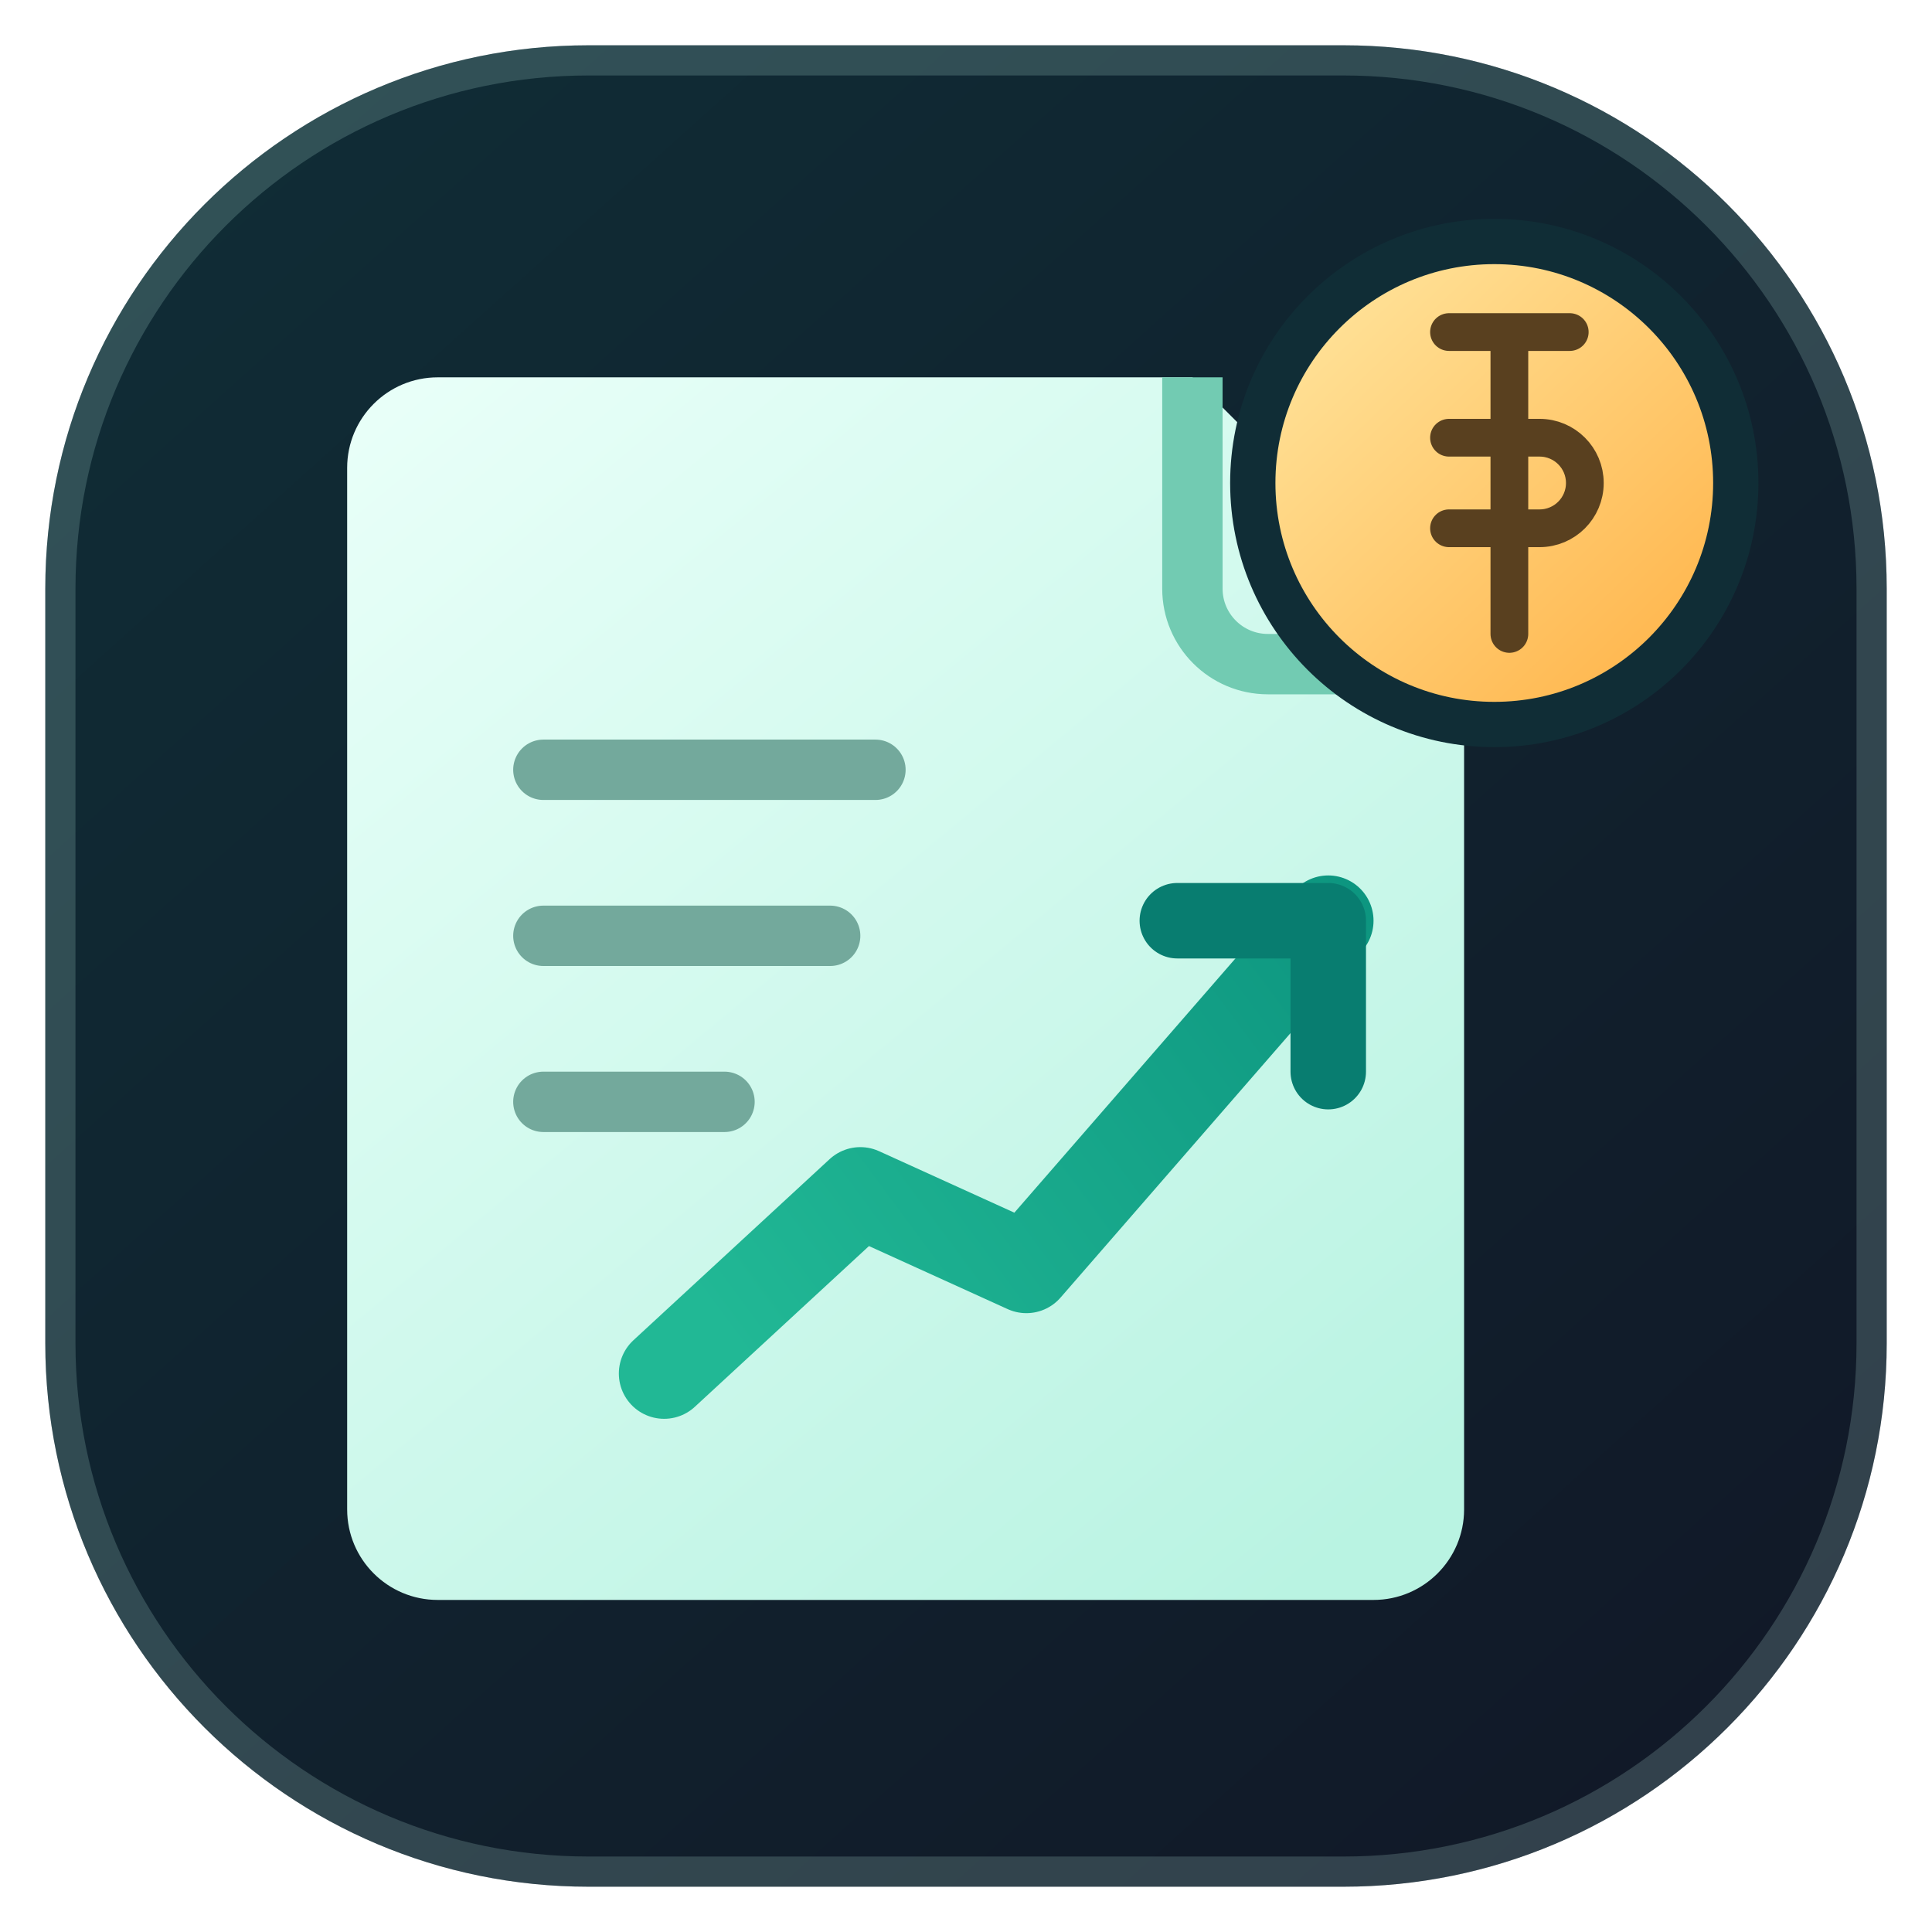
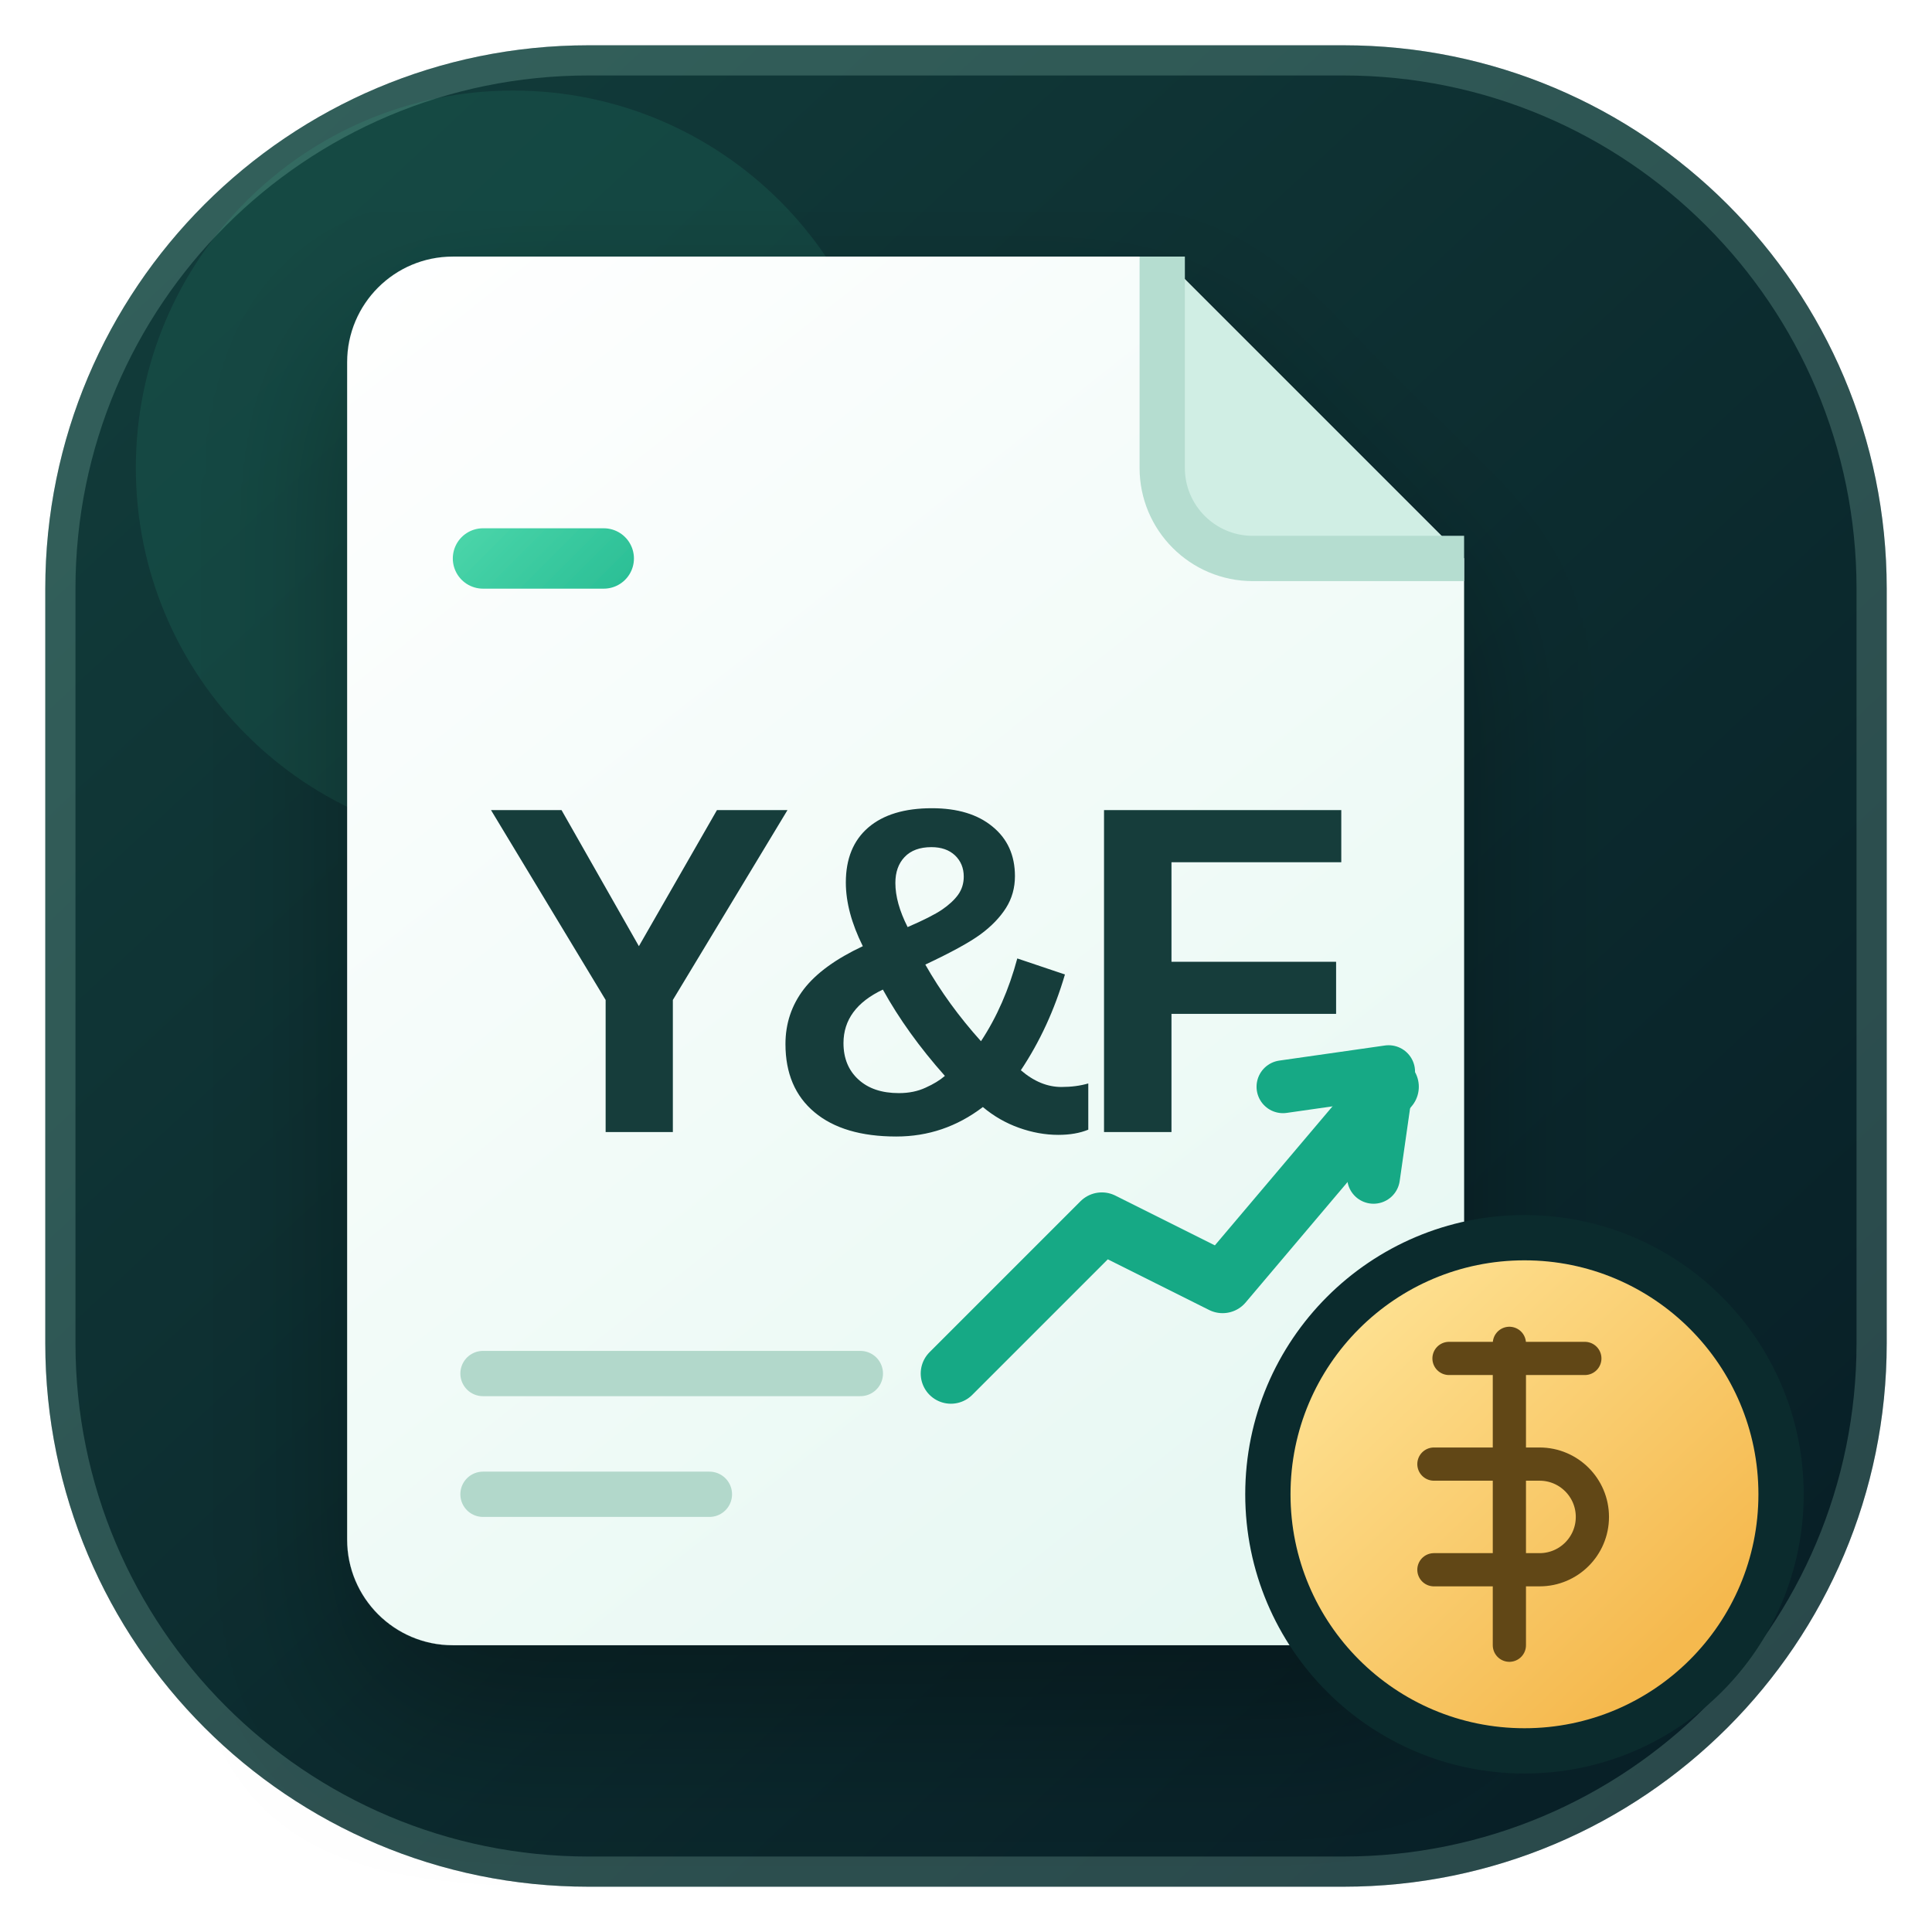
<svg xmlns="http://www.w3.org/2000/svg" viewBox="0 0 128 128" fill="none" role="img" aria-labelledby="title">
  <defs>
-     <linearGradient id="bg" x1="10" y1="5" x2="116" y2="123" gradientUnits="userSpaceOnUse">
-       <stop stop-color="#102d36" />
-       <stop offset="1" stop-color="#111827" />
+     <linearGradient id="bg" x1="8" y1="4" x2="120" y2="124" gradientUnits="userSpaceOnUse">
+       <stop stop-color="#123d3b" />
+       <stop offset="1" stop-color="#071d25" />
    </linearGradient>
-     <linearGradient id="page" x1="27" y1="26" x2="90" y2="102" gradientUnits="userSpaceOnUse">
-       <stop stop-color="#e8fff8" />
-       <stop offset="1" stop-color="#b9f3e2" />
+     <linearGradient id="paper" x1="25" y1="16" x2="98" y2="108" gradientUnits="userSpaceOnUse">
+       <stop stop-color="#ffffff" />
+       <stop offset="1" stop-color="#e4f7f1" />
    </linearGradient>
-     <linearGradient id="growth" x1="44" y1="83" x2="98" y2="43" gradientUnits="userSpaceOnUse">
-       <stop stop-color="#21b895" />
-       <stop offset="1" stop-color="#078b79" />
+     <linearGradient id="mint" x1="27" y1="28" x2="45" y2="46" gradientUnits="userSpaceOnUse">
+       <stop stop-color="#62e6b8" />
+       <stop offset="1" stop-color="#13ae87" />
    </linearGradient>
-     <linearGradient id="coin" x1="84" y1="22" x2="108" y2="47" gradientUnits="userSpaceOnUse">
-       <stop stop-color="#ffe39a" />
-       <stop offset="1" stop-color="#ffb64d" />
+     <linearGradient id="gold" x1="87" y1="84" x2="111" y2="109" gradientUnits="userSpaceOnUse">
+       <stop stop-color="#ffe69a" />
+       <stop offset="1" stop-color="#f5b94e" />
    </linearGradient>
+     <filter id="shadow" x="12" y="9" width="105" height="116" color-interpolation-filters="sRGB" filterUnits="userSpaceOnUse">
+       <feDropShadow dx="0" dy="5" stdDeviation="5" flood-color="#020b10" flood-opacity=".32" />
+     </filter>
  </defs>
  <rect x="3" y="3" width="122" height="122" rx="36" fill="url(#bg)" />
-   <rect x="4" y="4" width="120" height="120" rx="35" stroke="#ccfbef" stroke-opacity=".18" stroke-width="2" />
-   <path d="M29 25h50l18 18v57a6 6 0 0 1-6 6H29a6 6 0 0 1-6-6V31a6 6 0 0 1 6-6Z" fill="url(#page)" />
-   <path d="M79 25v14a5 5 0 0 0 5 5h13" stroke="#72cbb2" stroke-width="4" stroke-linejoin="round" />
-   <path d="M36 51h22M36 62h19M36 73h12" stroke="#73a99c" stroke-width="4" stroke-linecap="round" />
-   <path d="m44 91 13-12 11 5 20-23" stroke="url(#growth)" stroke-width="6" stroke-linecap="round" stroke-linejoin="round" />
-   <path d="M78 61h10v10" stroke="#087d70" stroke-width="5" stroke-linecap="round" stroke-linejoin="round" />
-   <circle cx="99" cy="32" r="16" fill="url(#coin)" stroke="#102d36" stroke-width="3" />
-   <path d="M96 22h8M100 22v20m-4-13h6a3 3 0 0 1 0 6h-6" stroke="#59401f" stroke-width="2.5" stroke-linecap="round" stroke-linejoin="round" />
+   <rect x="4" y="4" width="120" height="120" rx="35" stroke="#b5f4df" stroke-opacity=".2" stroke-width="2" />
+   <circle cx="34" cy="31" r="25" fill="#42d4a5" fill-opacity=".1" />
+   <g filter="url(#shadow)">
+     <path d="M30 17h47l20 20v65a7 7 0 0 1-7 7H30a7 7 0 0 1-7-7V24a7 7 0 0 1 7-7Z" fill="url(#paper)" />
+     <path d="M77 17v14a6 6 0 0 0 6 6h14" fill="#d0eee4" />
+     <path d="M77 17v14a6 6 0 0 0 6 6h14" stroke="#b5ddd0" stroke-width="3" stroke-linejoin="round" />
+     <path d="M32 37h8" stroke="url(#mint)" stroke-width="4" stroke-linecap="round" />
+     <path d="M32 91h25" stroke="#b2d8cb" stroke-width="3" stroke-linecap="round" />
+     <path d="M32 99h15" stroke="#b2d8cb" stroke-width="3" stroke-linecap="round" />
+     <text x="61" y="75" fill="#123d3b" font-family="Arial,sans-serif" font-size="31" font-weight="800" letter-spacing="-2" text-anchor="middle">Y&amp;F</text>
+     <path d="m63 91 10-10 8 4 11-13" stroke="#14a985" stroke-width="4" stroke-linecap="round" stroke-linejoin="round" />
+     <path d="m85 72 7-1-1 7" stroke="#14a985" stroke-width="3.5" stroke-linecap="round" stroke-linejoin="round" />
+   </g>
+   <circle cx="101" cy="99" r="17" fill="url(#gold)" stroke="#0b2b2d" stroke-width="3" />
+   <path d="M96 90h9m-5-1v20m-5-12h7a3.5 3.5 0 0 1 0 7h-7" stroke="#614716" stroke-width="2.2" stroke-linecap="round" stroke-linejoin="round" />
</svg>
